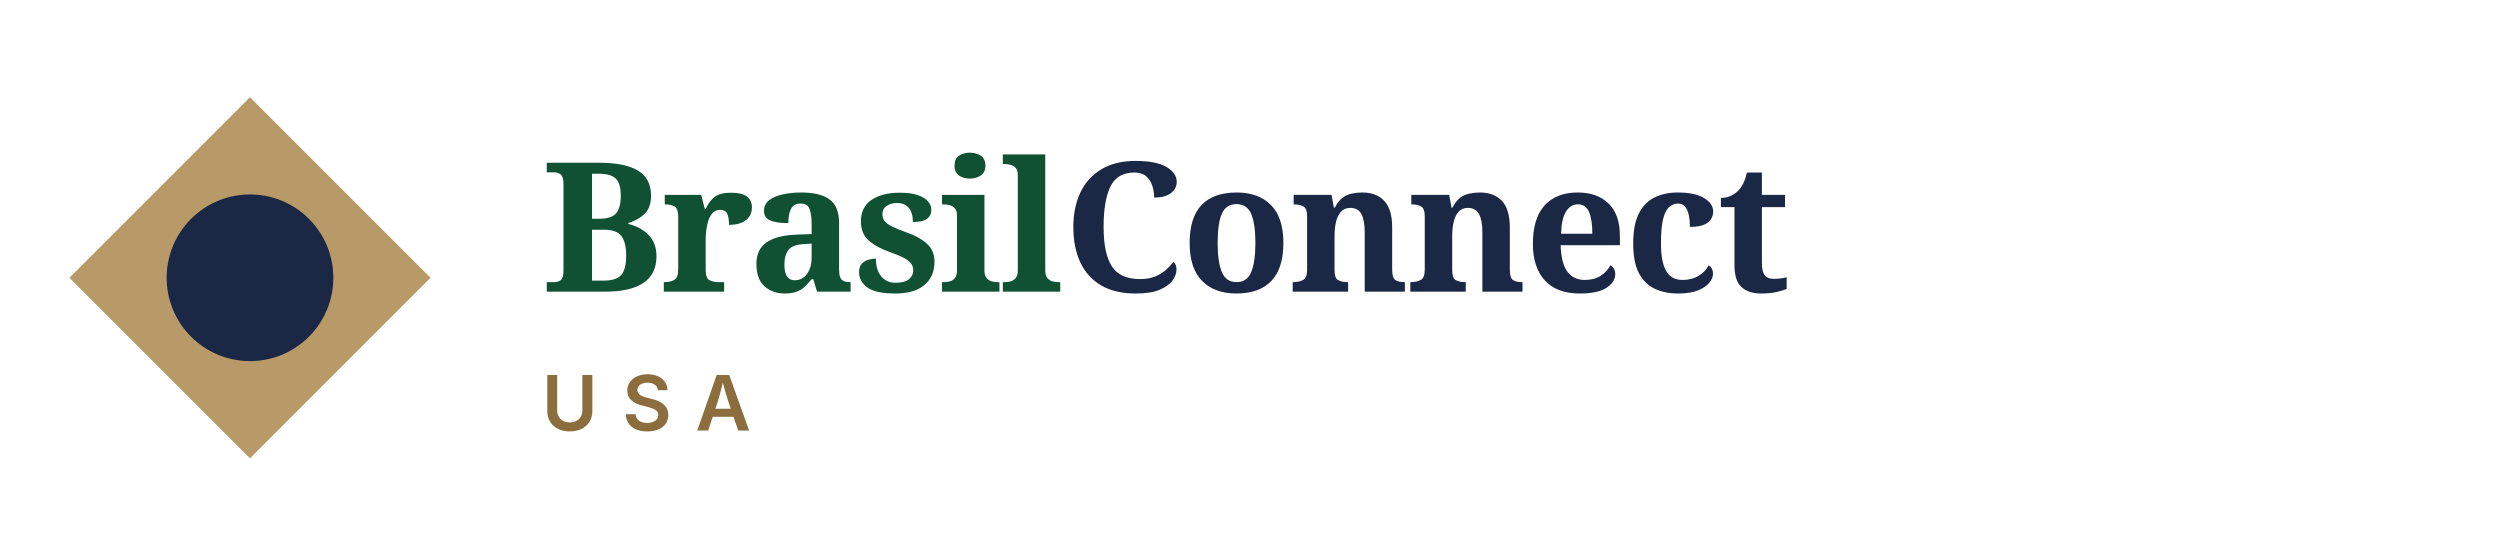
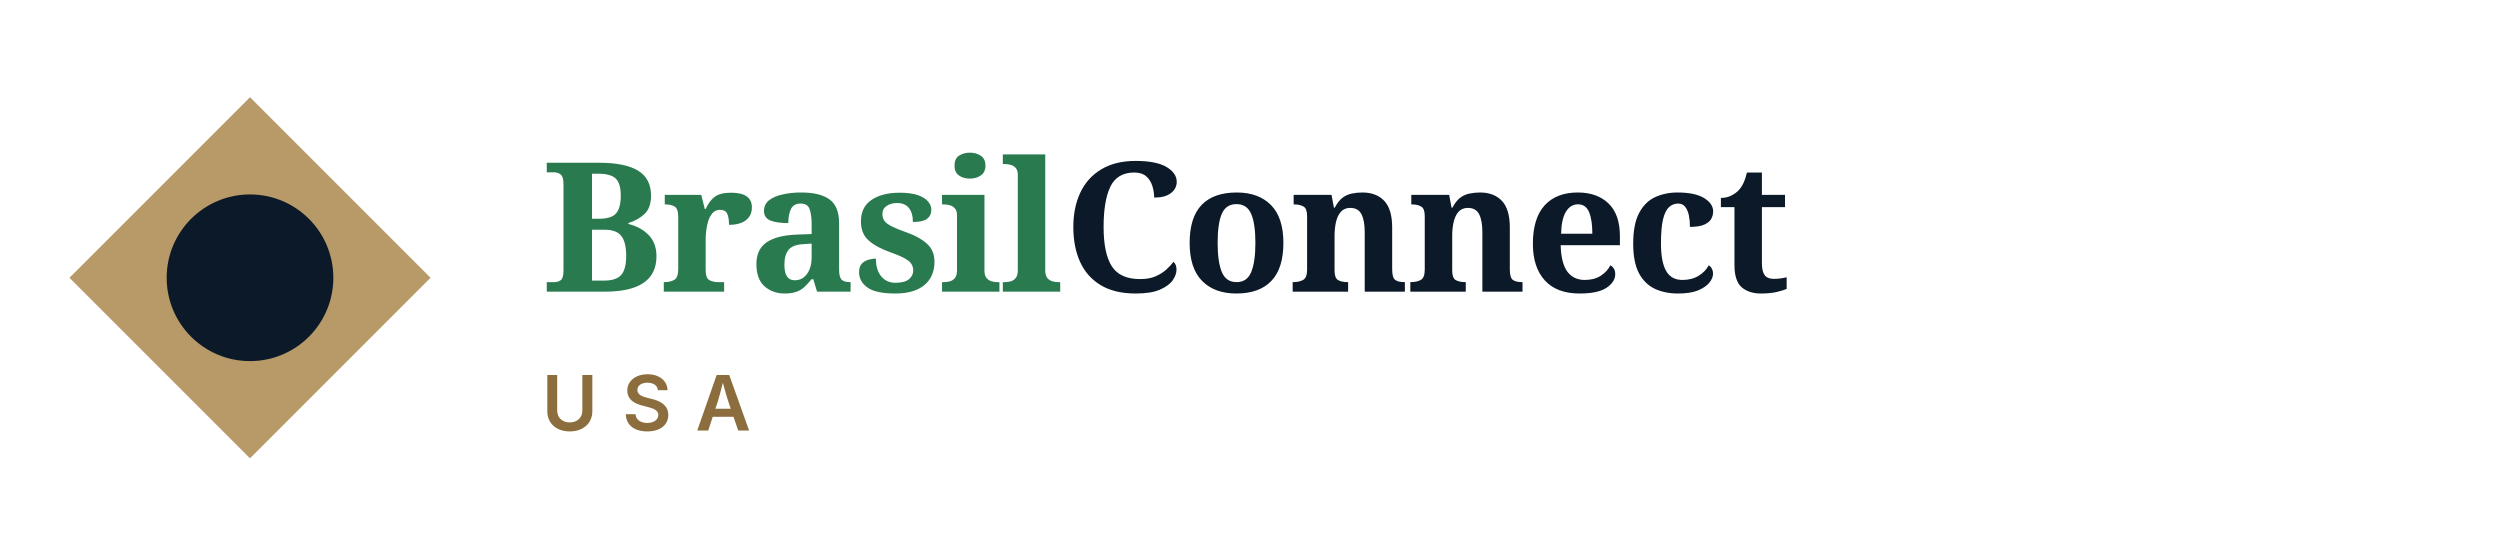
<svg xmlns="http://www.w3.org/2000/svg" viewBox="0 0 360 80" role="img" aria-label="Brasil Connect USA">
  <g transform="translate(10, 14)">
    <path d="M 0 26 L 26 0 L 52 26 L 26 52 Z" fill="#B89968" />
-     <circle cx="26" cy="26" r="12" fill="#1B2845" />
+     <circle cx="26" cy="26" r="12" fill="#0B1928" />
  </g>
-   <text x="78" y="42" font-family="Georgia, 'Cormorant Garamond', serif" font-size="26" font-weight="700" fill="#0F5132" letter-spacing="-0.4">Brasil<tspan fill="#1B2845">Connect</tspan>
+   <text x="78" y="42" font-family="Georgia, 'Cormorant Garamond', serif" font-size="26" font-weight="700" fill="#2A7A4F" letter-spacing="-0.4">Brasil<tspan fill="#0B1928">Connect</tspan>
  </text>
  <text x="78" y="62" font-family="Inter, system-ui, -apple-system, sans-serif" font-size="11" font-weight="600" fill="#8C6D3D" letter-spacing="3.5">USA</text>
</svg>
